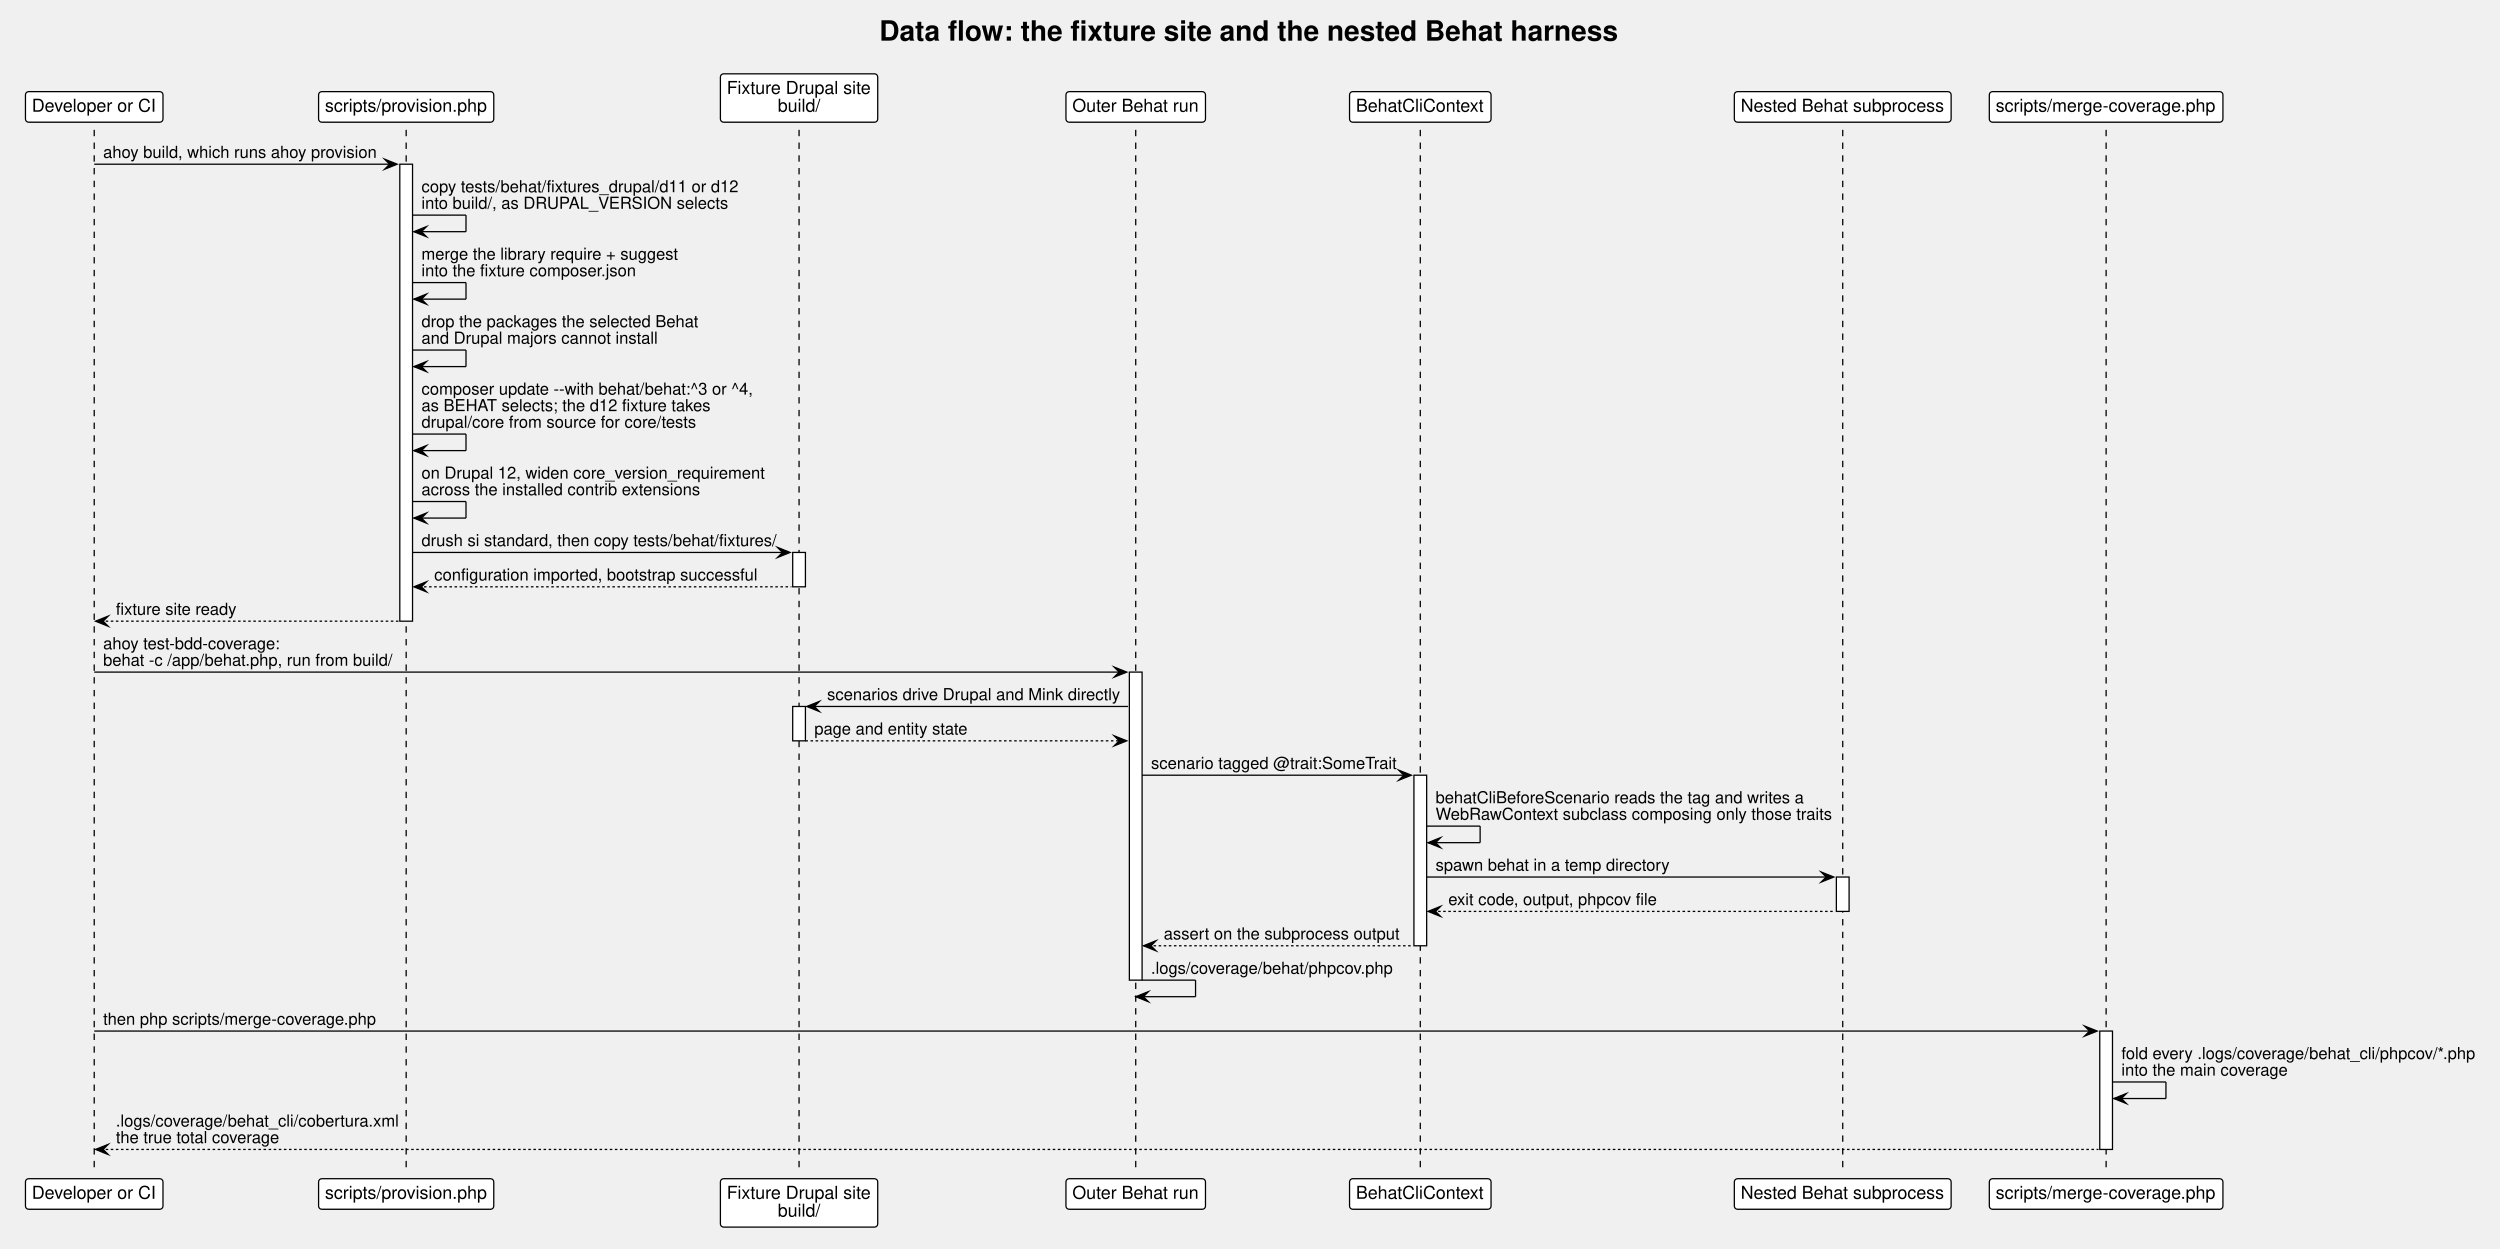
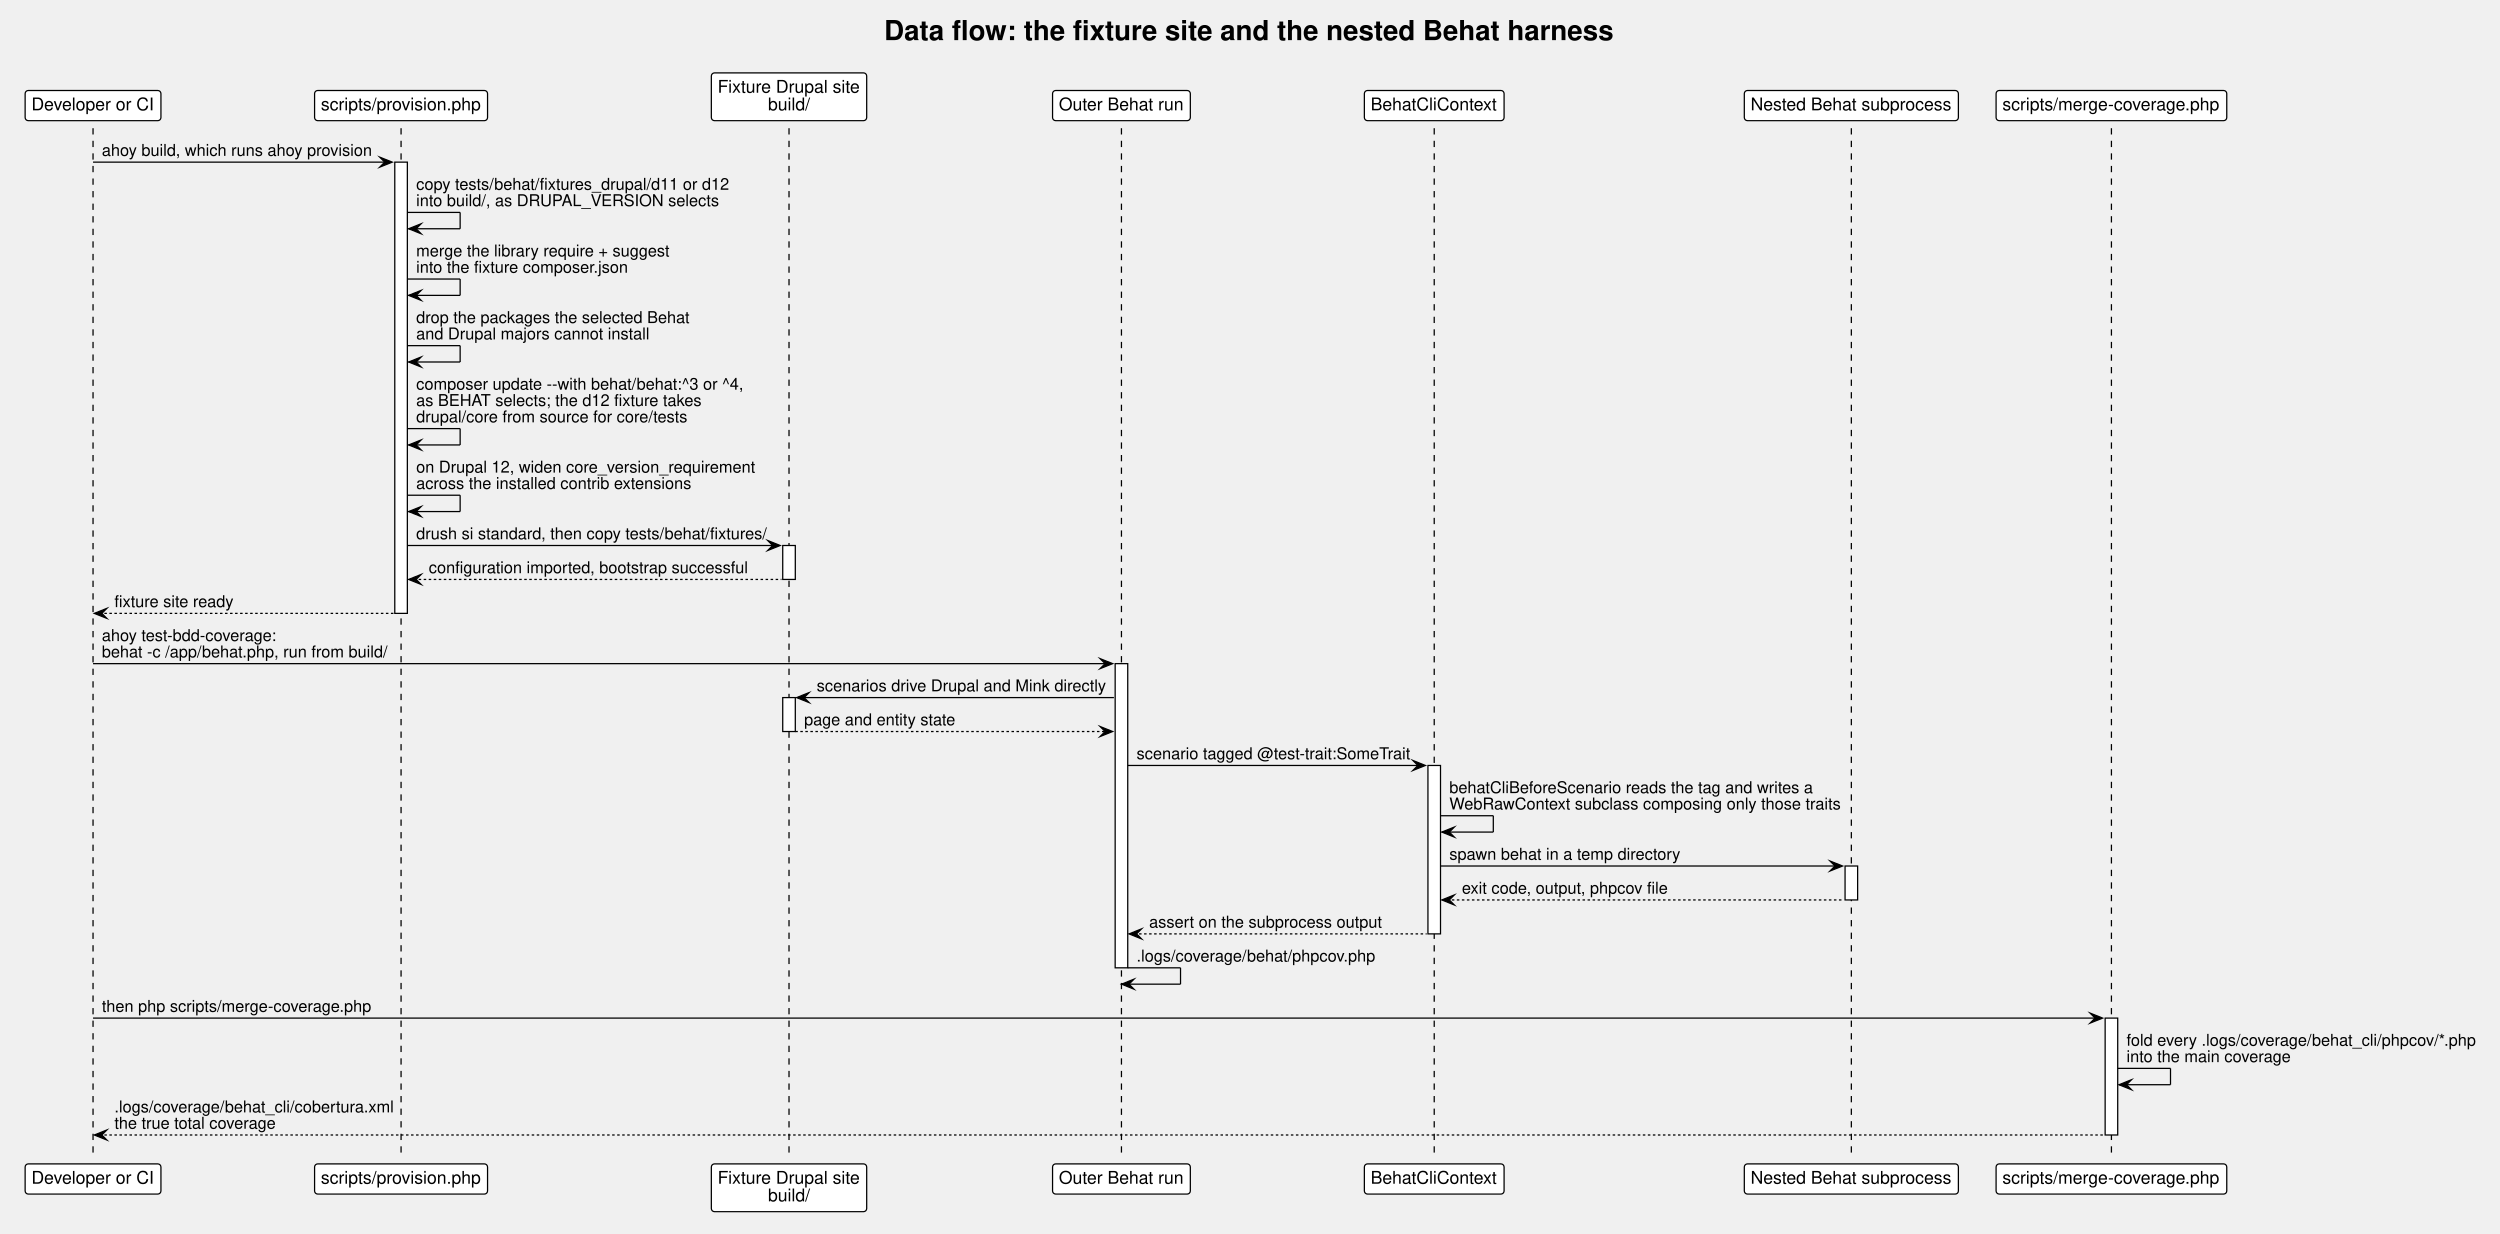
- <svg xmlns="http://www.w3.org/2000/svg" version="1.1" data-diagram-type="SEQUENCE" style="width:1964px;height:981px;background:#FFFFFF;" width="1964px" height="981px" viewBox="0 0 1964 981" zoomAndPan="magnify" preserveAspectRatio="none" contentStyleType="text/css">
+ <svg xmlns="http://www.w3.org/2000/svg" version="1.1" data-diagram-type="SEQUENCE" style="width:1989px;height:981px;background:#FFFFFF;" width="1989px" height="981px" viewBox="0 0 1989 981" zoomAndPan="magnify" preserveAspectRatio="none" contentStyleType="text/css">
  <defs />
  <g font-family="sans-serif" lengthAdjust="spacing">
    <g class="title" data-source-line="11">
-       <text x="690.784" y="31.94" fill="#000" font-size="22" textLength="580.68" font-weight="700" font-family="Helvetica">Data flow: the fixture site and the nested Behat harness</text>
+       <text x="703.425" y="31.94" fill="#000" font-size="22" textLength="580.68" font-weight="700" font-family="Helvetica">Data flow: the fixture site and the nested Behat harness</text>
    </g>
    <g>
      <rect x="70.521" y="102" width="8" height="819" fill="#000" fill-opacity="0" />
      <line x1="74.021" y1="102" x2="74.021" y2="921" style="stroke:#000;stroke-width:1;stroke-dasharray:5,5;" />
    </g>
    <g>
      <rect x="315.588" y="102" width="8" height="819" fill="#000" fill-opacity="0" />
      <line x1="319.088" y1="102" x2="319.088" y2="921" style="stroke:#000;stroke-width:1;stroke-dasharray:5,5;" />
    </g>
    <g>
      <rect x="314.088" y="129" width="10" height="359" fill="#FFF" style="stroke:#000;stroke-width:1;" />
    </g>
    <g>
      <rect x="624.241" y="102" width="8" height="819" fill="#000" fill-opacity="0" />
      <line x1="627.741" y1="102" x2="627.741" y2="921" style="stroke:#000;stroke-width:1;stroke-dasharray:5,5;" />
    </g>
    <g>
      <rect x="622.741" y="434" width="10" height="27" fill="#FFF" style="stroke:#000;stroke-width:1;" />
    </g>
    <g>
      <rect x="622.741" y="555" width="10" height="27" fill="#FFF" style="stroke:#000;stroke-width:1;" />
    </g>
    <g>
      <rect x="888.724" y="102" width="8" height="819" fill="#000" fill-opacity="0" />
      <line x1="892.224" y1="102" x2="892.224" y2="921" style="stroke:#000;stroke-width:1;stroke-dasharray:5,5;" />
    </g>
    <g>
      <rect x="887.224" y="528" width="10" height="242" fill="#FFF" style="stroke:#000;stroke-width:1;" />
    </g>
    <g>
-       <rect x="1112.286" y="102" width="8" height="819" fill="#000" fill-opacity="0" />
-       <line x1="1115.786" y1="102" x2="1115.786" y2="921" style="stroke:#000;stroke-width:1;stroke-dasharray:5,5;" />
+       <rect x="1137.569" y="102" width="8" height="819" fill="#000" fill-opacity="0" />
+       <line x1="1141.069" y1="102" x2="1141.069" y2="921" style="stroke:#000;stroke-width:1;stroke-dasharray:5,5;" />
    </g>
    <g>
-       <rect x="1110.786" y="609" width="10" height="134" fill="#FFF" style="stroke:#000;stroke-width:1;" />
+       <rect x="1136.069" y="609" width="10" height="134" fill="#FFF" style="stroke:#000;stroke-width:1;" />
    </g>
    <g>
-       <rect x="1444.149" y="102" width="8" height="819" fill="#000" fill-opacity="0" />
-       <line x1="1447.649" y1="102" x2="1447.649" y2="921" style="stroke:#000;stroke-width:1;stroke-dasharray:5,5;" />
+       <rect x="1469.432" y="102" width="8" height="819" fill="#000" fill-opacity="0" />
+       <line x1="1472.932" y1="102" x2="1472.932" y2="921" style="stroke:#000;stroke-width:1;stroke-dasharray:5,5;" />
    </g>
    <g>
-       <rect x="1442.649" y="689" width="10" height="27" fill="#FFF" style="stroke:#000;stroke-width:1;" />
+       <rect x="1467.932" y="689" width="10" height="27" fill="#FFF" style="stroke:#000;stroke-width:1;" />
    </g>
    <g>
-       <rect x="1651.069" y="102" width="8" height="819" fill="#000" fill-opacity="0" />
-       <line x1="1654.569" y1="102" x2="1654.569" y2="921" style="stroke:#000;stroke-width:1;stroke-dasharray:5,5;" />
+       <rect x="1676.352" y="102" width="8" height="819" fill="#000" fill-opacity="0" />
+       <line x1="1679.852" y1="102" x2="1679.852" y2="921" style="stroke:#000;stroke-width:1;stroke-dasharray:5,5;" />
    </g>
    <g>
-       <rect x="1649.569" y="810" width="10" height="93" fill="#FFF" style="stroke:#000;stroke-width:1;" />
+       <rect x="1674.852" y="810" width="10" height="93" fill="#FFF" style="stroke:#000;stroke-width:1;" />
    </g>
    <rect x="20" y="72" width="108.041" height="24" fill="#FFF" style="stroke:#000;stroke-width:1;" rx="2.5" ry="2.5" />
    <text x="25" y="87.78" fill="#000" font-size="14" textLength="98.041" font-family="Helvetica">Developer or CI</text>
    <rect x="250.282" y="72" width="137.613" height="24" fill="#FFF" style="stroke:#000;stroke-width:1;" rx="2.5" ry="2.5" />
    <text x="255.282" y="87.78" fill="#000" font-size="14" textLength="127.613" font-family="Helvetica">scripts/provision.php</text>
    <rect x="565.944" y="58" width="123.593" height="38" fill="#FFF" style="stroke:#000;stroke-width:1;" rx="2.5" ry="2.5" />
    <text x="570.944" y="73.78" fill="#000" font-size="14" textLength="113.593" font-family="Helvetica">Fixture Drupal site</text>
    <text x="611.006" y="87.78" fill="#000" font-size="14" textLength="33.469" font-family="Helvetica">build/</text>
    <rect x="837.417" y="72" width="109.613" height="24" fill="#FFF" style="stroke:#000;stroke-width:1;" rx="2.5" ry="2.5" />
    <text x="842.417" y="87.78" fill="#000" font-size="14" textLength="99.613" font-family="Helvetica">Outer Behat run</text>
-     <rect x="1060.204" y="72" width="111.165" height="24" fill="#FFF" style="stroke:#000;stroke-width:1;" rx="2.5" ry="2.5" />
-     <text x="1065.204" y="87.78" fill="#000" font-size="14" textLength="101.165" font-family="Helvetica">BehatCliContext</text>
-     <rect x="1362.491" y="72" width="170.316" height="24" fill="#FFF" style="stroke:#000;stroke-width:1;" rx="2.5" ry="2.5" />
-     <text x="1367.491" y="87.78" fill="#000" font-size="14" textLength="160.316" font-family="Helvetica">Nested Behat subprocess</text>
-     <rect x="1562.808" y="72" width="183.523" height="24" fill="#FFF" style="stroke:#000;stroke-width:1;" rx="2.5" ry="2.5" />
-     <text x="1567.808" y="87.78" fill="#000" font-size="14" textLength="173.523" font-family="Helvetica">scripts/merge-coverage.php</text>
+     <rect x="1085.486" y="72" width="111.165" height="24" fill="#FFF" style="stroke:#000;stroke-width:1;" rx="2.5" ry="2.5" />
+     <text x="1090.486" y="87.78" fill="#000" font-size="14" textLength="101.165" font-family="Helvetica">BehatCliContext</text>
+     <rect x="1387.774" y="72" width="170.316" height="24" fill="#FFF" style="stroke:#000;stroke-width:1;" rx="2.5" ry="2.5" />
+     <text x="1392.774" y="87.78" fill="#000" font-size="14" textLength="160.316" font-family="Helvetica">Nested Behat subprocess</text>
+     <rect x="1588.09" y="72" width="183.523" height="24" fill="#FFF" style="stroke:#000;stroke-width:1;" rx="2.5" ry="2.5" />
+     <text x="1593.09" y="87.78" fill="#000" font-size="14" textLength="173.523" font-family="Helvetica">scripts/merge-coverage.php</text>
    <rect x="20" y="926" width="108.041" height="24" fill="#FFF" style="stroke:#000;stroke-width:1;" rx="2.5" ry="2.5" />
    <text x="25" y="941.78" fill="#000" font-size="14" textLength="98.041" font-family="Helvetica">Developer or CI</text>
    <rect x="250.282" y="926" width="137.613" height="24" fill="#FFF" style="stroke:#000;stroke-width:1;" rx="2.5" ry="2.5" />
    <text x="255.282" y="941.78" fill="#000" font-size="14" textLength="127.613" font-family="Helvetica">scripts/provision.php</text>
    <rect x="565.944" y="926" width="123.593" height="38" fill="#FFF" style="stroke:#000;stroke-width:1;" rx="2.5" ry="2.5" />
    <text x="570.944" y="941.78" fill="#000" font-size="14" textLength="113.593" font-family="Helvetica">Fixture Drupal site</text>
    <text x="611.006" y="955.78" fill="#000" font-size="14" textLength="33.469" font-family="Helvetica">build/</text>
    <rect x="837.417" y="926" width="109.613" height="24" fill="#FFF" style="stroke:#000;stroke-width:1;" rx="2.5" ry="2.5" />
    <text x="842.417" y="941.78" fill="#000" font-size="14" textLength="99.613" font-family="Helvetica">Outer Behat run</text>
-     <rect x="1060.204" y="926" width="111.165" height="24" fill="#FFF" style="stroke:#000;stroke-width:1;" rx="2.5" ry="2.5" />
-     <text x="1065.204" y="941.78" fill="#000" font-size="14" textLength="101.165" font-family="Helvetica">BehatCliContext</text>
-     <rect x="1362.491" y="926" width="170.316" height="24" fill="#FFF" style="stroke:#000;stroke-width:1;" rx="2.5" ry="2.5" />
-     <text x="1367.491" y="941.78" fill="#000" font-size="14" textLength="160.316" font-family="Helvetica">Nested Behat subprocess</text>
-     <rect x="1562.808" y="926" width="183.523" height="24" fill="#FFF" style="stroke:#000;stroke-width:1;" rx="2.5" ry="2.5" />
-     <text x="1567.808" y="941.78" fill="#000" font-size="14" textLength="173.523" font-family="Helvetica">scripts/merge-coverage.php</text>
+     <rect x="1085.486" y="926" width="111.165" height="24" fill="#FFF" style="stroke:#000;stroke-width:1;" rx="2.5" ry="2.5" />
+     <text x="1090.486" y="941.78" fill="#000" font-size="14" textLength="101.165" font-family="Helvetica">BehatCliContext</text>
+     <rect x="1387.774" y="926" width="170.316" height="24" fill="#FFF" style="stroke:#000;stroke-width:1;" rx="2.5" ry="2.5" />
+     <text x="1392.774" y="941.78" fill="#000" font-size="14" textLength="160.316" font-family="Helvetica">Nested Behat subprocess</text>
+     <rect x="1588.09" y="926" width="183.523" height="24" fill="#FFF" style="stroke:#000;stroke-width:1;" rx="2.5" ry="2.5" />
+     <text x="1593.09" y="941.78" fill="#000" font-size="14" textLength="173.523" font-family="Helvetica">scripts/merge-coverage.php</text>
    <polygon points="302.088,125,312.088,129,302.088,133,306.088,129" fill="#000" style="stroke:#000;stroke-width:1;stroke-linejoin:miter;stroke-miterlimit:10;" />
    <line x1="74.021" y1="129" x2="308.088" y2="129" style="stroke:#000;stroke-width:1;" />
    <text x="81.021" y="124.01" fill="#000" font-size="13" textLength="216.068" font-family="Helvetica">ahoy build, which runs ahoy provision</text>
    <line x1="324.088" y1="169" x2="366.088" y2="169" style="stroke:#000;stroke-width:1;" />
    <line x1="366.088" y1="169" x2="366.088" y2="182" style="stroke:#000;stroke-width:1;" />
    <line x1="325.088" y1="182" x2="366.088" y2="182" style="stroke:#000;stroke-width:1;" />
    <polygon points="335.088,178,325.088,182,335.088,186,331.088,182" fill="#000" style="stroke:#000;stroke-width:1;stroke-linejoin:miter;stroke-miterlimit:10;" />
    <text x="331.088" y="151.01" fill="#000" font-size="13" textLength="249.323" font-family="Helvetica">copy tests/behat/fixtures_drupal/d11 or d12</text>
    <text x="331.088" y="164.01" fill="#000" font-size="13" textLength="242.766" font-family="Helvetica">into build/, as DRUPAL_VERSION selects</text>
    <line x1="324.088" y1="222" x2="366.088" y2="222" style="stroke:#000;stroke-width:1;" />
    <line x1="366.088" y1="222" x2="366.088" y2="235" style="stroke:#000;stroke-width:1;" />
    <line x1="325.088" y1="235" x2="366.088" y2="235" style="stroke:#000;stroke-width:1;" />
    <polygon points="335.088,231,325.088,235,335.088,239,331.088,235" fill="#000" style="stroke:#000;stroke-width:1;stroke-linejoin:miter;stroke-miterlimit:10;" />
    <text x="331.088" y="204.01" fill="#000" font-size="13" textLength="201.963" font-family="Helvetica">merge the library require + suggest</text>
    <text x="331.088" y="217.01" fill="#000" font-size="13" textLength="169.806" font-family="Helvetica">into the fixture composer.json</text>
    <line x1="324.088" y1="275" x2="366.088" y2="275" style="stroke:#000;stroke-width:1;" />
    <line x1="366.088" y1="275" x2="366.088" y2="288" style="stroke:#000;stroke-width:1;" />
    <line x1="325.088" y1="288" x2="366.088" y2="288" style="stroke:#000;stroke-width:1;" />
    <polygon points="335.088,284,325.088,288,335.088,292,331.088,288" fill="#000" style="stroke:#000;stroke-width:1;stroke-linejoin:miter;stroke-miterlimit:10;" />
    <text x="331.088" y="257.01" fill="#000" font-size="13" textLength="218.264" font-family="Helvetica">drop the packages the selected Behat</text>
    <text x="331.088" y="270.01" fill="#000" font-size="13" textLength="185.707" font-family="Helvetica">and Drupal majors cannot install</text>
    <line x1="324.088" y1="341" x2="366.088" y2="341" style="stroke:#000;stroke-width:1;" />
    <line x1="366.088" y1="341" x2="366.088" y2="354" style="stroke:#000;stroke-width:1;" />
    <line x1="325.088" y1="354" x2="366.088" y2="354" style="stroke:#000;stroke-width:1;" />
    <polygon points="335.088,350,325.088,354,335.088,358,331.088,354" fill="#000" style="stroke:#000;stroke-width:1;stroke-linejoin:miter;stroke-miterlimit:10;" />
    <text x="331.088" y="310.01" fill="#000" font-size="13" textLength="260.793" font-family="Helvetica">composer update --with behat/behat:^3 or ^4,</text>
    <text x="331.088" y="323.01" fill="#000" font-size="13" textLength="229.049" font-family="Helvetica">as BEHAT selects; the d12 fixture takes</text>
    <text x="331.088" y="336.01" fill="#000" font-size="13" textLength="216.03" font-family="Helvetica">drupal/core from source for core/tests</text>
    <line x1="324.088" y1="394" x2="366.088" y2="394" style="stroke:#000;stroke-width:1;" />
    <line x1="366.088" y1="394" x2="366.088" y2="407" style="stroke:#000;stroke-width:1;" />
    <line x1="325.088" y1="407" x2="366.088" y2="407" style="stroke:#000;stroke-width:1;" />
    <polygon points="335.088,403,325.088,407,335.088,411,331.088,407" fill="#000" style="stroke:#000;stroke-width:1;stroke-linejoin:miter;stroke-miterlimit:10;" />
    <text x="331.088" y="376.01" fill="#000" font-size="13" textLength="270.264" font-family="Helvetica">on Drupal 12, widen core_version_requirement</text>
    <text x="331.088" y="389.01" fill="#000" font-size="13" textLength="219.673" font-family="Helvetica">across the installed contrib extensions</text>
    <polygon points="610.741,430,620.741,434,610.741,438,614.741,434" fill="#000" style="stroke:#000;stroke-width:1;stroke-linejoin:miter;stroke-miterlimit:10;" />
    <line x1="324.088" y1="434" x2="616.741" y2="434" style="stroke:#000;stroke-width:1;" />
    <text x="331.088" y="429.01" fill="#000" font-size="13" textLength="279.652" font-family="Helvetica">drush si standard, then copy tests/behat/fixtures/</text>
    <polygon points="335.088,457,325.088,461,335.088,465,331.088,461" fill="#000" style="stroke:#000;stroke-width:1;stroke-linejoin:miter;stroke-miterlimit:10;" />
    <line x1="329.088" y1="461" x2="621.741" y2="461" style="stroke:#000;stroke-width:1;stroke-dasharray:2,2;" />
    <text x="341.088" y="456.01" fill="#000" font-size="13" textLength="254.357" font-family="Helvetica">configuration imported, bootstrap successful</text>
    <polygon points="85.021,484,75.021,488,85.021,492,81.021,488" fill="#000" style="stroke:#000;stroke-width:1;stroke-linejoin:miter;stroke-miterlimit:10;" />
    <line x1="79.021" y1="488" x2="313.088" y2="488" style="stroke:#000;stroke-width:1;stroke-dasharray:2,2;" />
    <text x="91.021" y="483.01" fill="#000" font-size="13" textLength="95.374" font-family="Helvetica">fixture site ready</text>
    <polygon points="875.224,524,885.224,528,875.224,532,879.224,528" fill="#000" style="stroke:#000;stroke-width:1;stroke-linejoin:miter;stroke-miterlimit:10;" />
    <line x1="74.021" y1="528" x2="881.224" y2="528" style="stroke:#000;stroke-width:1;" />
    <text x="81.021" y="510.01" fill="#000" font-size="13" textLength="140.194" font-family="Helvetica">ahoy test-bdd-coverage:</text>
    <text x="81.021" y="523.01" fill="#000" font-size="13" textLength="227.646" font-family="Helvetica">behat -c /app/behat.php, run from build/</text>
    <polygon points="643.741,551,633.741,555,643.741,559,639.741,555" fill="#000" style="stroke:#000;stroke-width:1;stroke-linejoin:miter;stroke-miterlimit:10;" />
    <line x1="637.741" y1="555" x2="886.224" y2="555" style="stroke:#000;stroke-width:1;" />
    <text x="649.741" y="550.01" fill="#000" font-size="13" textLength="230.483" font-family="Helvetica">scenarios drive Drupal and Mink directly</text>
    <polygon points="875.224,578,885.224,582,875.224,586,879.224,582" fill="#000" style="stroke:#000;stroke-width:1;stroke-linejoin:miter;stroke-miterlimit:10;" />
    <line x1="632.741" y1="582" x2="881.224" y2="582" style="stroke:#000;stroke-width:1;stroke-dasharray:2,2;" />
    <text x="639.741" y="577.01" fill="#000" font-size="13" textLength="120.701" font-family="Helvetica">page and entity state</text>
-     <polygon points="1098.786,605,1108.786,609,1098.786,613,1102.786,609" fill="#000" style="stroke:#000;stroke-width:1;stroke-linejoin:miter;stroke-miterlimit:10;" />
-     <line x1="897.224" y1="609" x2="1104.786" y2="609" style="stroke:#000;stroke-width:1;" />
-     <text x="904.224" y="604.01" fill="#000" font-size="13" textLength="194.562" font-family="Helvetica">scenario tagged @trait:SomeTrait</text>
-     <line x1="1120.786" y1="649" x2="1162.786" y2="649" style="stroke:#000;stroke-width:1;" />
-     <line x1="1162.786" y1="649" x2="1162.786" y2="662" style="stroke:#000;stroke-width:1;" />
-     <line x1="1121.786" y1="662" x2="1162.786" y2="662" style="stroke:#000;stroke-width:1;" />
-     <polygon points="1131.786,658,1121.786,662,1131.786,666,1127.786,662" fill="#000" style="stroke:#000;stroke-width:1;stroke-linejoin:miter;stroke-miterlimit:10;" />
-     <text x="1127.786" y="631.01" fill="#000" font-size="13" textLength="290.507" font-family="Helvetica">behatCliBeforeScenario reads the tag and writes a</text>
-     <text x="1127.786" y="644.01" fill="#000" font-size="13" textLength="312.863" font-family="Helvetica">WebRawContext subclass composing only those traits</text>
-     <polygon points="1430.649,685,1440.649,689,1430.649,693,1434.649,689" fill="#000" style="stroke:#000;stroke-width:1;stroke-linejoin:miter;stroke-miterlimit:10;" />
-     <line x1="1120.786" y1="689" x2="1436.649" y2="689" style="stroke:#000;stroke-width:1;" />
-     <text x="1127.786" y="684.01" fill="#000" font-size="13" textLength="184.266" font-family="Helvetica">spawn behat in a temp directory</text>
-     <polygon points="1131.786,712,1121.786,716,1131.786,720,1127.786,716" fill="#000" style="stroke:#000;stroke-width:1;stroke-linejoin:miter;stroke-miterlimit:10;" />
-     <line x1="1125.786" y1="716" x2="1441.649" y2="716" style="stroke:#000;stroke-width:1;stroke-dasharray:2,2;" />
-     <text x="1137.786" y="711.01" fill="#000" font-size="13" textLength="164.772" font-family="Helvetica">exit code, output, phpcov file</text>
+     <polygon points="1124.069,605,1134.069,609,1124.069,613,1128.069,609" fill="#000" style="stroke:#000;stroke-width:1;stroke-linejoin:miter;stroke-miterlimit:10;" />
+     <line x1="897.224" y1="609" x2="1130.069" y2="609" style="stroke:#000;stroke-width:1;" />
+     <text x="904.224" y="604.01" fill="#000" font-size="13" textLength="219.845" font-family="Helvetica">scenario tagged @test-trait:SomeTrait</text>
+     <line x1="1146.069" y1="649" x2="1188.069" y2="649" style="stroke:#000;stroke-width:1;" />
+     <line x1="1188.069" y1="649" x2="1188.069" y2="662" style="stroke:#000;stroke-width:1;" />
+     <line x1="1147.069" y1="662" x2="1188.069" y2="662" style="stroke:#000;stroke-width:1;" />
+     <polygon points="1157.069,658,1147.069,662,1157.069,666,1153.069,662" fill="#000" style="stroke:#000;stroke-width:1;stroke-linejoin:miter;stroke-miterlimit:10;" />
+     <text x="1153.069" y="631.01" fill="#000" font-size="13" textLength="290.507" font-family="Helvetica">behatCliBeforeScenario reads the tag and writes a</text>
+     <text x="1153.069" y="644.01" fill="#000" font-size="13" textLength="312.863" font-family="Helvetica">WebRawContext subclass composing only those traits</text>
+     <polygon points="1455.932,685,1465.932,689,1455.932,693,1459.932,689" fill="#000" style="stroke:#000;stroke-width:1;stroke-linejoin:miter;stroke-miterlimit:10;" />
+     <line x1="1146.069" y1="689" x2="1461.932" y2="689" style="stroke:#000;stroke-width:1;" />
+     <text x="1153.069" y="684.01" fill="#000" font-size="13" textLength="184.266" font-family="Helvetica">spawn behat in a temp directory</text>
+     <polygon points="1157.069,712,1147.069,716,1157.069,720,1153.069,716" fill="#000" style="stroke:#000;stroke-width:1;stroke-linejoin:miter;stroke-miterlimit:10;" />
+     <line x1="1151.069" y1="716" x2="1466.932" y2="716" style="stroke:#000;stroke-width:1;stroke-dasharray:2,2;" />
+     <text x="1163.069" y="711.01" fill="#000" font-size="13" textLength="164.772" font-family="Helvetica">exit code, output, phpcov file</text>
    <polygon points="908.224,739,898.224,743,908.224,747,904.224,743" fill="#000" style="stroke:#000;stroke-width:1;stroke-linejoin:miter;stroke-miterlimit:10;" />
-     <line x1="902.224" y1="743" x2="1109.786" y2="743" style="stroke:#000;stroke-width:1;stroke-dasharray:2,2;" />
+     <line x1="902.224" y1="743" x2="1135.069" y2="743" style="stroke:#000;stroke-width:1;stroke-dasharray:2,2;" />
    <text x="914.224" y="738.01" fill="#000" font-size="13" textLength="185.002" font-family="Helvetica">assert on the subprocess output</text>
    <line x1="897.224" y1="770" x2="939.224" y2="770" style="stroke:#000;stroke-width:1;" />
    <line x1="939.224" y1="770" x2="939.224" y2="783" style="stroke:#000;stroke-width:1;" />
    <line x1="892.224" y1="783" x2="939.224" y2="783" style="stroke:#000;stroke-width:1;" />
    <polygon points="902.224,779,892.224,783,902.224,787,898.224,783" fill="#000" style="stroke:#000;stroke-width:1;stroke-linejoin:miter;stroke-miterlimit:10;" />
    <text x="904.224" y="765.01" fill="#000" font-size="13" textLength="191.528" font-family="Helvetica">.logs/coverage/behat/phpcov.php</text>
-     <polygon points="1637.569,806,1647.569,810,1637.569,814,1641.569,810" fill="#000" style="stroke:#000;stroke-width:1;stroke-linejoin:miter;stroke-miterlimit:10;" />
-     <line x1="74.021" y1="810" x2="1643.569" y2="810" style="stroke:#000;stroke-width:1;" />
+     <polygon points="1662.852,806,1672.852,810,1662.852,814,1666.852,810" fill="#000" style="stroke:#000;stroke-width:1;stroke-linejoin:miter;stroke-miterlimit:10;" />
+     <line x1="74.021" y1="810" x2="1668.852" y2="810" style="stroke:#000;stroke-width:1;" />
    <text x="81.021" y="805.01" fill="#000" font-size="13" textLength="215.344" font-family="Helvetica">then php scripts/merge-coverage.php</text>
-     <line x1="1659.569" y1="850" x2="1701.569" y2="850" style="stroke:#000;stroke-width:1;" />
-     <line x1="1701.569" y1="850" x2="1701.569" y2="863" style="stroke:#000;stroke-width:1;" />
-     <line x1="1660.569" y1="863" x2="1701.569" y2="863" style="stroke:#000;stroke-width:1;" />
-     <polygon points="1670.569,859,1660.569,863,1670.569,867,1666.569,863" fill="#000" style="stroke:#000;stroke-width:1;stroke-linejoin:miter;stroke-miterlimit:10;" />
-     <text x="1666.569" y="832.01" fill="#000" font-size="13" textLength="279.678" font-family="Helvetica">fold every .logs/coverage/behat_cli/phpcov/*.php</text>
-     <text x="1666.569" y="845.01" fill="#000" font-size="13" textLength="131.523" font-family="Helvetica">into the main coverage</text>
+     <line x1="1684.852" y1="850" x2="1726.852" y2="850" style="stroke:#000;stroke-width:1;" />
+     <line x1="1726.852" y1="850" x2="1726.852" y2="863" style="stroke:#000;stroke-width:1;" />
+     <line x1="1685.852" y1="863" x2="1726.852" y2="863" style="stroke:#000;stroke-width:1;" />
+     <polygon points="1695.852,859,1685.852,863,1695.852,867,1691.852,863" fill="#000" style="stroke:#000;stroke-width:1;stroke-linejoin:miter;stroke-miterlimit:10;" />
+     <text x="1691.852" y="832.01" fill="#000" font-size="13" textLength="279.678" font-family="Helvetica">fold every .logs/coverage/behat_cli/phpcov/*.php</text>
+     <text x="1691.852" y="845.01" fill="#000" font-size="13" textLength="131.523" font-family="Helvetica">into the main coverage</text>
    <polygon points="85.021,899,75.021,903,85.021,907,81.021,903" fill="#000" style="stroke:#000;stroke-width:1;stroke-linejoin:miter;stroke-miterlimit:10;" />
-     <line x1="79.021" y1="903" x2="1648.569" y2="903" style="stroke:#000;stroke-width:1;stroke-dasharray:2,2;" />
+     <line x1="79.021" y1="903" x2="1673.852" y2="903" style="stroke:#000;stroke-width:1;stroke-dasharray:2,2;" />
    <text x="91.021" y="885.01" fill="#000" font-size="13" textLength="222.562" font-family="Helvetica">.logs/coverage/behat_cli/cobertura.xml</text>
    <text x="91.021" y="898.01" fill="#000" font-size="13" textLength="129.359" font-family="Helvetica">the true total coverage</text>
  </g>
</svg>
